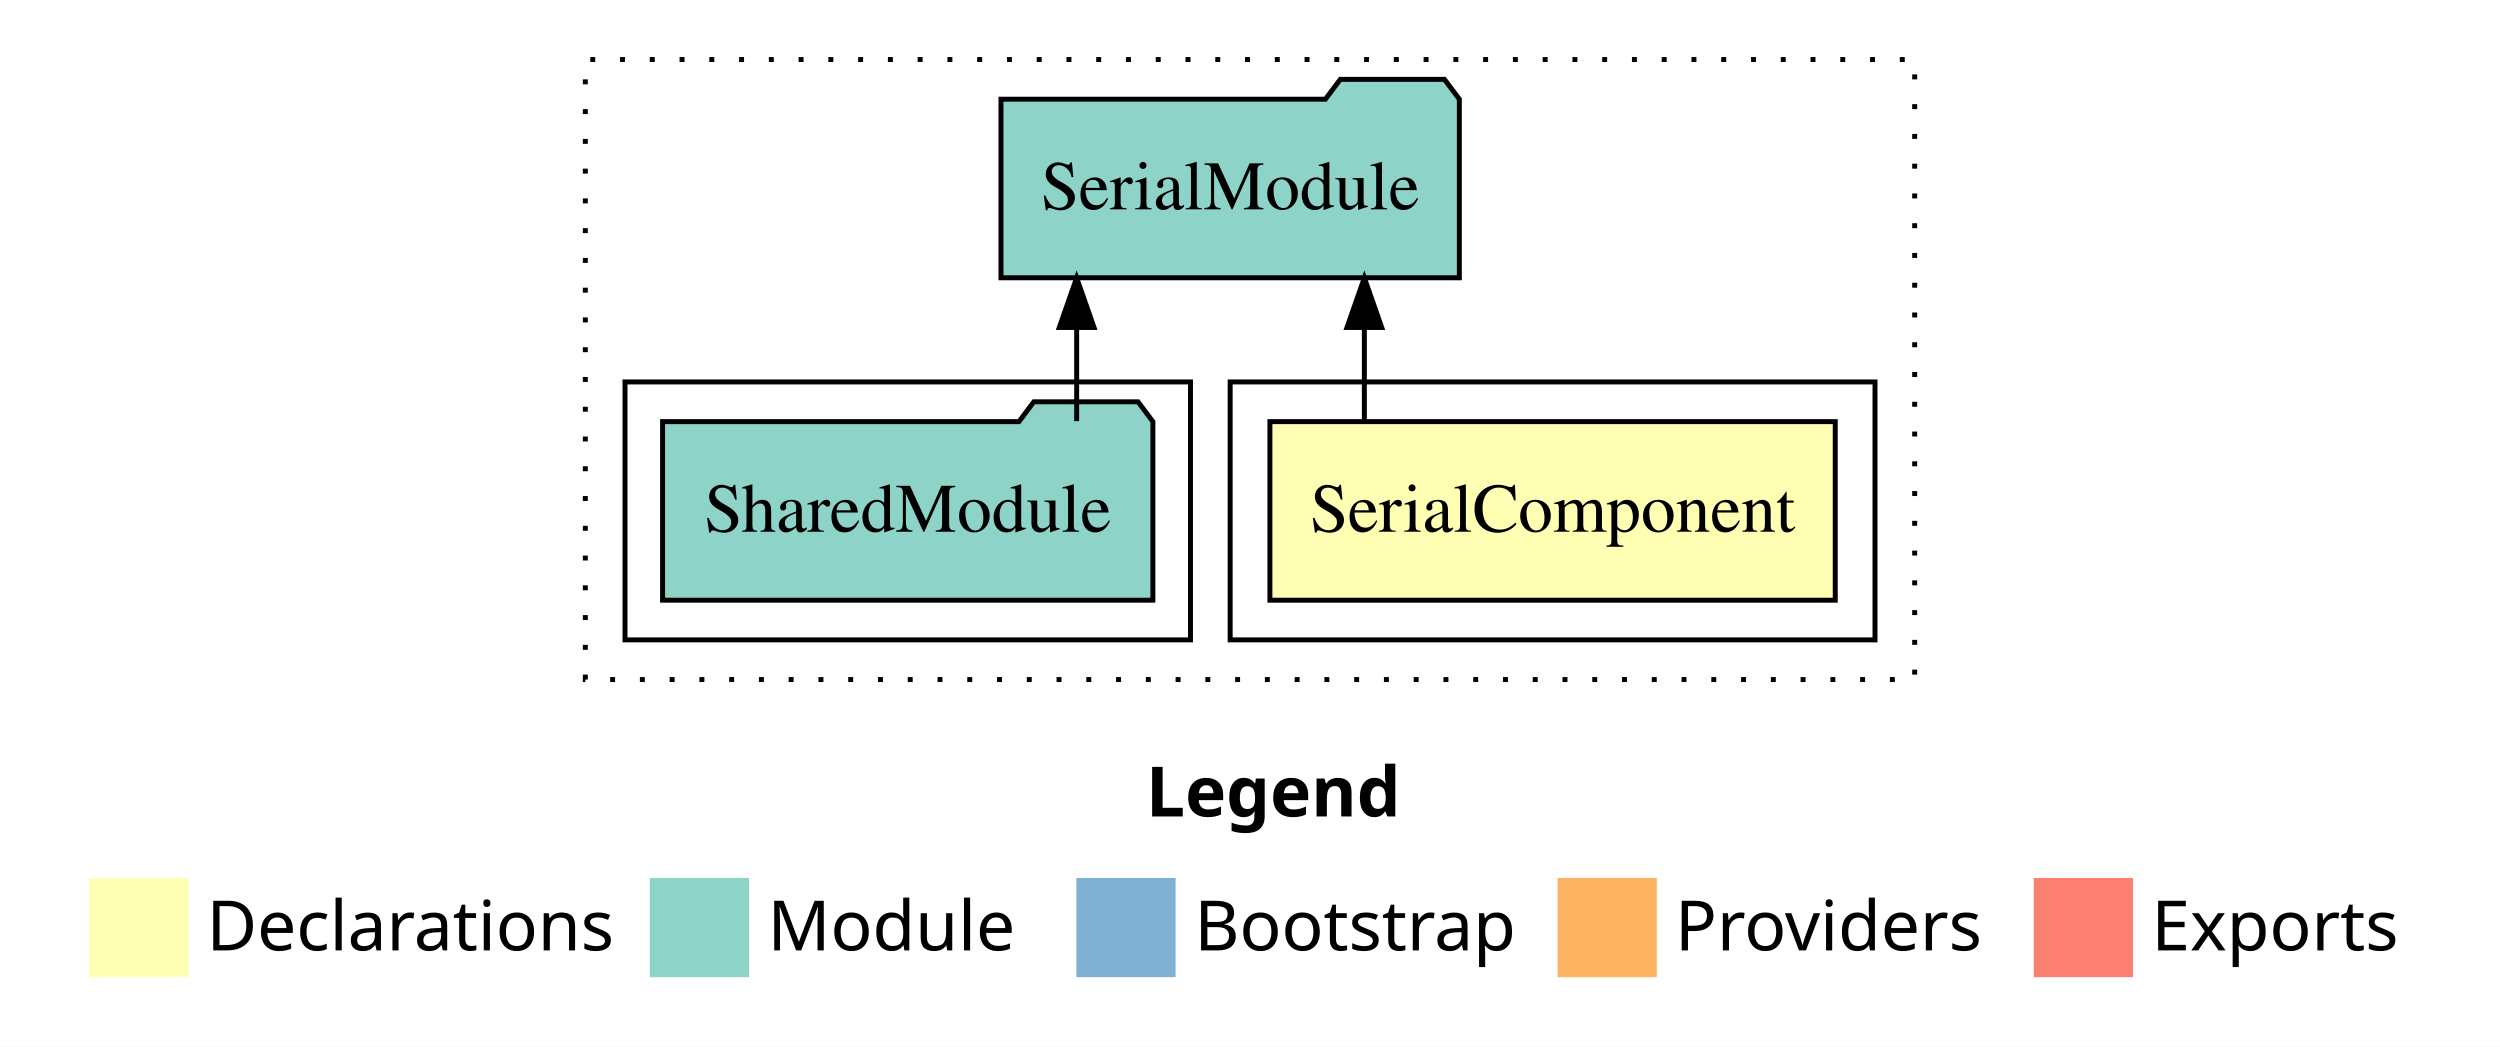
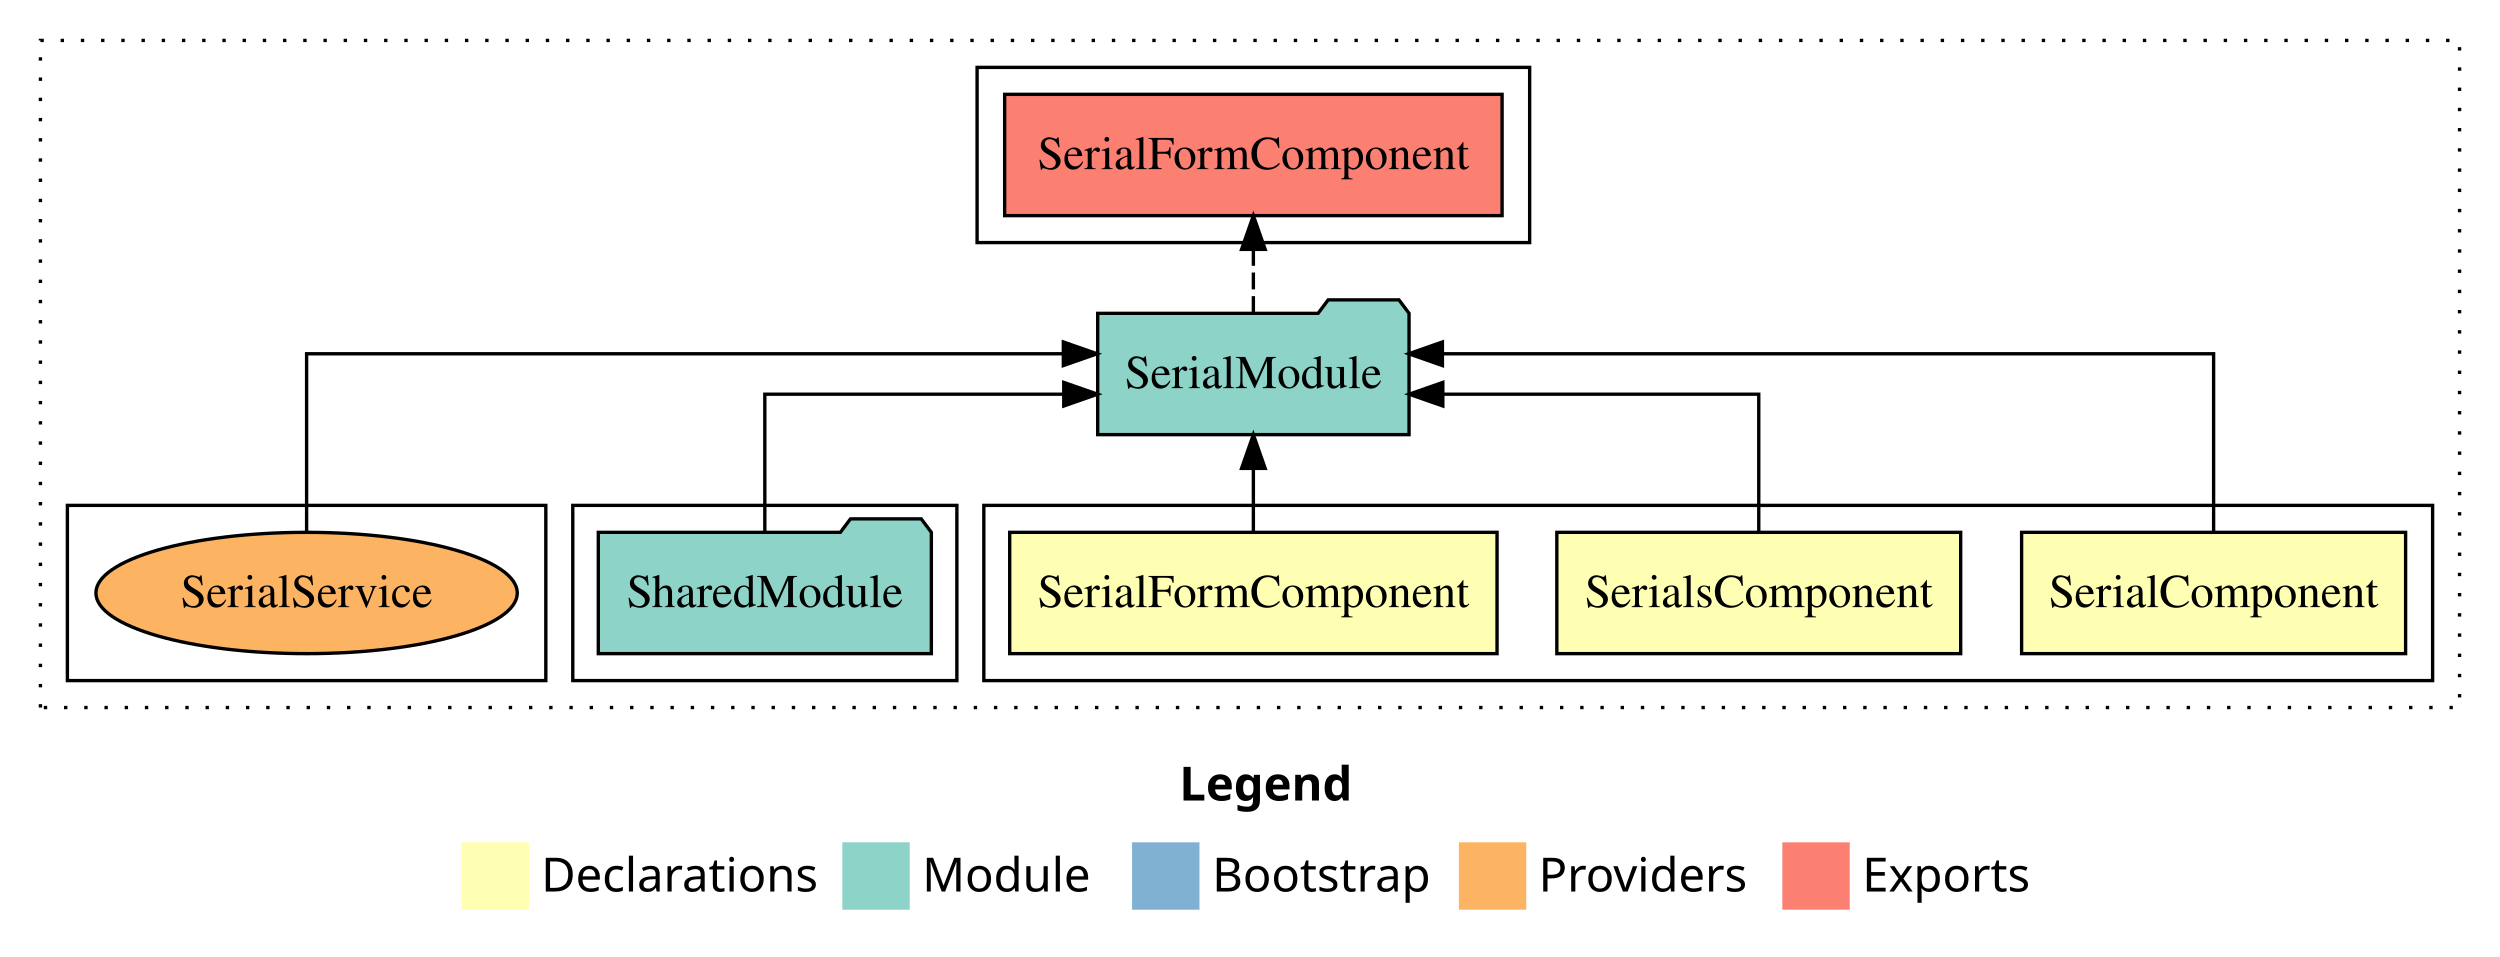
- <svg xmlns="http://www.w3.org/2000/svg" width="504pt" height="211pt" viewBox="0.00 0.00 504.00 211.00">
-   <g id="graph0" class="graph" transform="scale(1 1) rotate(0) translate(4 207)">
-     <polygon fill="#ffffff" stroke="transparent" points="-4,4 -4,-207 500,-207 500,4 -4,4" />
-     <text text-anchor="start" x="227.009" y="-42.4" font-family="sans-serif" font-weight="bold" font-size="14.00" fill="#000000">Legend</text>
-     <polygon fill="#ffffb3" stroke="transparent" points="14,-10 14,-30 34,-30 34,-10 14,-10" />
-     <text text-anchor="start" x="37.629" y="-15.4" font-family="sans-serif" font-size="14.00" fill="#000000">  Declarations</text>
-     <polygon fill="#8dd3c7" stroke="transparent" points="127,-10 127,-30 147,-30 147,-10 127,-10" />
-     <text text-anchor="start" x="150.725" y="-15.4" font-family="sans-serif" font-size="14.00" fill="#000000">  Module</text>
-     <polygon fill="#80b1d3" stroke="transparent" points="213,-10 213,-30 233,-30 233,-10 213,-10" />
-     <text text-anchor="start" x="236.781" y="-15.4" font-family="sans-serif" font-size="14.00" fill="#000000">  Bootstrap</text>
-     <polygon fill="#fdb462" stroke="transparent" points="310,-10 310,-30 330,-30 330,-10 310,-10" />
-     <text text-anchor="start" x="333.673" y="-15.4" font-family="sans-serif" font-size="14.00" fill="#000000">  Providers</text>
-     <polygon fill="#fb8072" stroke="transparent" points="406,-10 406,-30 426,-30 426,-10 406,-10" />
-     <text text-anchor="start" x="429.726" y="-15.4" font-family="sans-serif" font-size="14.00" fill="#000000">  Exports</text>
+ <svg xmlns="http://www.w3.org/2000/svg" width="742pt" height="284pt" viewBox="0.00 0.00 742.00 284.00">
+   <g id="graph0" class="graph" transform="scale(1 1) rotate(0) translate(4 280)">
+     <polygon fill="#ffffff" stroke="transparent" points="-4,4 -4,-280 738,-280 738,4 -4,4" />
+     <text text-anchor="start" x="346.009" y="-42.4" font-family="sans-serif" font-weight="bold" font-size="14.00" fill="#000000">Legend</text>
+     <polygon fill="#ffffb3" stroke="transparent" points="133,-10 133,-30 153,-30 153,-10 133,-10" />
+     <text text-anchor="start" x="156.629" y="-15.4" font-family="sans-serif" font-size="14.00" fill="#000000">  Declarations</text>
+     <polygon fill="#8dd3c7" stroke="transparent" points="246,-10 246,-30 266,-30 266,-10 246,-10" />
+     <text text-anchor="start" x="269.725" y="-15.4" font-family="sans-serif" font-size="14.00" fill="#000000">  Module</text>
+     <polygon fill="#80b1d3" stroke="transparent" points="332,-10 332,-30 352,-30 352,-10 332,-10" />
+     <text text-anchor="start" x="355.781" y="-15.4" font-family="sans-serif" font-size="14.00" fill="#000000">  Bootstrap</text>
+     <polygon fill="#fdb462" stroke="transparent" points="429,-10 429,-30 449,-30 449,-10 429,-10" />
+     <text text-anchor="start" x="452.673" y="-15.4" font-family="sans-serif" font-size="14.00" fill="#000000">  Providers</text>
+     <polygon fill="#fb8072" stroke="transparent" points="525,-10 525,-30 545,-30 545,-10 525,-10" />
+     <text text-anchor="start" x="548.726" y="-15.4" font-family="sans-serif" font-size="14.00" fill="#000000">  Exports</text>
    <g id="clust1" class="cluster">
-       <polygon fill="none" stroke="#000000" stroke-dasharray="1,5" points="114,-70 114,-195 382,-195 382,-70 114,-70" />
+       <polygon fill="none" stroke="#000000" stroke-dasharray="1,5" points="8,-70 8,-268 726,-268 726,-70 8,-70" />
    </g>
    <g id="clust2" class="cluster">
-       <polygon fill="none" stroke="#000000" points="244,-78 244,-130 374,-130 374,-78 244,-78" />
+       <polygon fill="none" stroke="#000000" points="288,-78 288,-130 718,-130 718,-78 288,-78" />
    </g>
-     <g id="clust4" class="cluster">
-       <polygon fill="none" stroke="#000000" points="122,-78 122,-130 236,-130 236,-78 122,-78" />
+     <g id="clust6" class="cluster">
+       <polygon fill="none" stroke="#000000" points="166,-78 166,-130 280,-130 280,-78 166,-78" />
+     </g>
+     <g id="clust7" class="cluster">
+       <polygon fill="none" stroke="#000000" points="286,-208 286,-260 450,-260 450,-208 286,-208" />
+     </g>
+     <g id="clust9" class="cluster">
+       <polygon fill="none" stroke="#000000" points="16,-78 16,-130 158,-130 158,-78 16,-78" />
    </g>
    <g id="node1" class="node">
-       <polygon fill="#ffffb3" stroke="#000000" points="365.986,-122 252.014,-122 252.014,-86 365.986,-86 365.986,-122" />
-       <text text-anchor="middle" x="309" y="-99.8" font-family="Times,serif" font-size="14.00" fill="#000000">SerialComponent</text>
+       <polygon fill="#ffffb3" stroke="#000000" points="709.986,-122 596.014,-122 596.014,-86 709.986,-86 709.986,-122" />
+       <text text-anchor="middle" x="653" y="-99.8" font-family="Times,serif" font-size="14.00" fill="#000000">SerialComponent</text>
+     </g>
+     <g id="node4" class="node">
+       <polygon fill="#8dd3c7" stroke="#000000" points="414.204,-187 411.204,-191 390.204,-191 387.204,-187 321.796,-187 321.796,-151 414.204,-151 414.204,-187" />
+       <text text-anchor="middle" x="368" y="-164.8" font-family="Times,serif" font-size="14.00" fill="#000000">SerialModule</text>
+     </g>
+     <g id="edge1" class="edge">
+       <path fill="none" stroke="#000000" d="M653,-122.284C653,-143.321 653,-175 653,-175 653,-175 424.107,-175 424.107,-175" />
+       <polygon fill="#000000" stroke="#000000" points="424.107,-171.5 414.107,-175 424.107,-178.5 424.107,-171.5" />
    </g>
    <g id="node2" class="node">
-       <polygon fill="#8dd3c7" stroke="#000000" points="290.204,-187 287.204,-191 266.204,-191 263.204,-187 197.796,-187 197.796,-151 290.204,-151 290.204,-187" />
-       <text text-anchor="middle" x="244" y="-164.8" font-family="Times,serif" font-size="14.00" fill="#000000">SerialModule</text>
+       <polygon fill="#ffffb3" stroke="#000000" points="577.931,-122 458.069,-122 458.069,-86 577.931,-86 577.931,-122" />
+       <text text-anchor="middle" x="518" y="-99.8" font-family="Times,serif" font-size="14.00" fill="#000000">SerialsComponent</text>
    </g>
-     <g id="edge1" class="edge">
-       <path fill="none" stroke="#000000" d="M271.054,-122.106C271.054,-122.106 271.054,-140.991 271.054,-140.991" />
-       <polygon fill="#000000" stroke="#000000" points="267.554,-140.991 271.054,-150.991 274.554,-140.991 267.554,-140.991" />
+     <g id="edge2" class="edge">
+       <path fill="none" stroke="#000000" d="M518,-122.022C518,-139.373 518,-163 518,-163 518,-163 424.229,-163 424.229,-163" />
+       <polygon fill="#000000" stroke="#000000" points="424.229,-159.5 414.229,-163 424.229,-166.5 424.229,-159.5" />
    </g>
    <g id="node3" class="node">
-       <polygon fill="#8dd3c7" stroke="#000000" points="228.423,-122 225.423,-126 204.423,-126 201.423,-122 129.577,-122 129.577,-86 228.423,-86 228.423,-122" />
-       <text text-anchor="middle" x="179" y="-99.8" font-family="Times,serif" font-size="14.00" fill="#000000">SharedModule</text>
+       <polygon fill="#ffffb3" stroke="#000000" points="440.32,-122 295.68,-122 295.68,-86 440.32,-86 440.32,-122" />
+       <text text-anchor="middle" x="368" y="-99.8" font-family="Times,serif" font-size="14.00" fill="#000000">SerialFormComponent</text>
    </g>
-     <g id="edge2" class="edge">
-       <path fill="none" stroke="#000000" d="M213.055,-122.106C213.055,-122.106 213.055,-140.991 213.055,-140.991" />
-       <polygon fill="#000000" stroke="#000000" points="209.555,-140.991 213.055,-150.991 216.555,-140.991 209.555,-140.991" />
+     <g id="edge3" class="edge">
+       <path fill="none" stroke="#000000" d="M368,-122.106C368,-122.106 368,-140.991 368,-140.991" />
+       <polygon fill="#000000" stroke="#000000" points="364.5,-140.991 368,-150.991 371.5,-140.991 364.5,-140.991" />
+     </g>
+     <g id="node6" class="node">
+       <polygon fill="#fb8072" stroke="#000000" points="441.82,-252 294.18,-252 294.18,-216 441.82,-216 441.82,-252" />
+       <text text-anchor="middle" x="368" y="-229.8" font-family="Times,serif" font-size="14.00" fill="#000000">SerialFormComponent </text>
+     </g>
+     <g id="edge5" class="edge">
+       <path fill="none" stroke="#000000" stroke-dasharray="5,2" d="M368,-187.106C368,-187.106 368,-205.991 368,-205.991" />
+       <polygon fill="#000000" stroke="#000000" points="364.5,-205.991 368,-215.991 371.5,-205.991 364.5,-205.991" />
+     </g>
+     <g id="node5" class="node">
+       <polygon fill="#8dd3c7" stroke="#000000" points="272.423,-122 269.423,-126 248.423,-126 245.423,-122 173.577,-122 173.577,-86 272.423,-86 272.423,-122" />
+       <text text-anchor="middle" x="223" y="-99.8" font-family="Times,serif" font-size="14.00" fill="#000000">SharedModule</text>
+     </g>
+     <g id="edge4" class="edge">
+       <path fill="none" stroke="#000000" d="M223,-122.022C223,-139.373 223,-163 223,-163 223,-163 311.722,-163 311.722,-163" />
+       <polygon fill="#000000" stroke="#000000" points="311.723,-166.5 321.722,-163 311.722,-159.5 311.723,-166.5" />
+     </g>
+     <g id="node7" class="node">
+       <ellipse fill="#fdb462" stroke="#000000" cx="87" cy="-104" rx="62.532" ry="18" />
+       <text text-anchor="middle" x="87" y="-99.8" font-family="Times,serif" font-size="14.00" fill="#000000">SerialService</text>
+     </g>
+     <g id="edge6" class="edge">
+       <path fill="none" stroke="#000000" d="M87,-122.284C87,-143.321 87,-175 87,-175 87,-175 311.599,-175 311.599,-175" />
+       <polygon fill="#000000" stroke="#000000" points="311.599,-178.5 321.599,-175 311.599,-171.5 311.599,-178.5" />
    </g>
  </g>
</svg>
